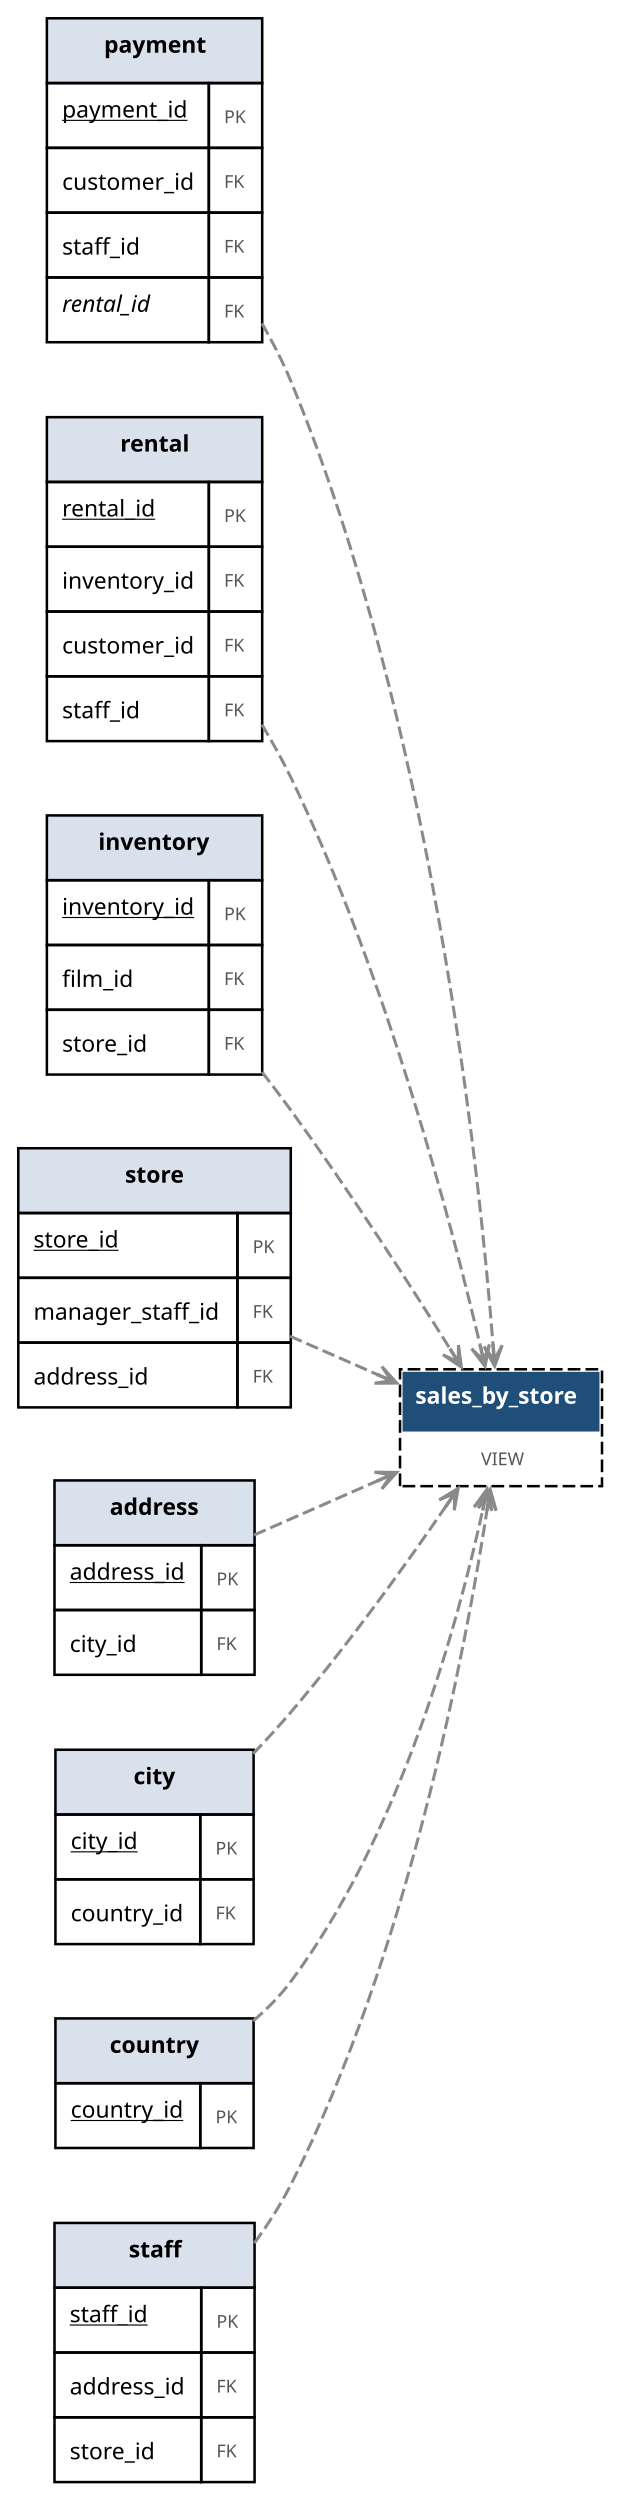
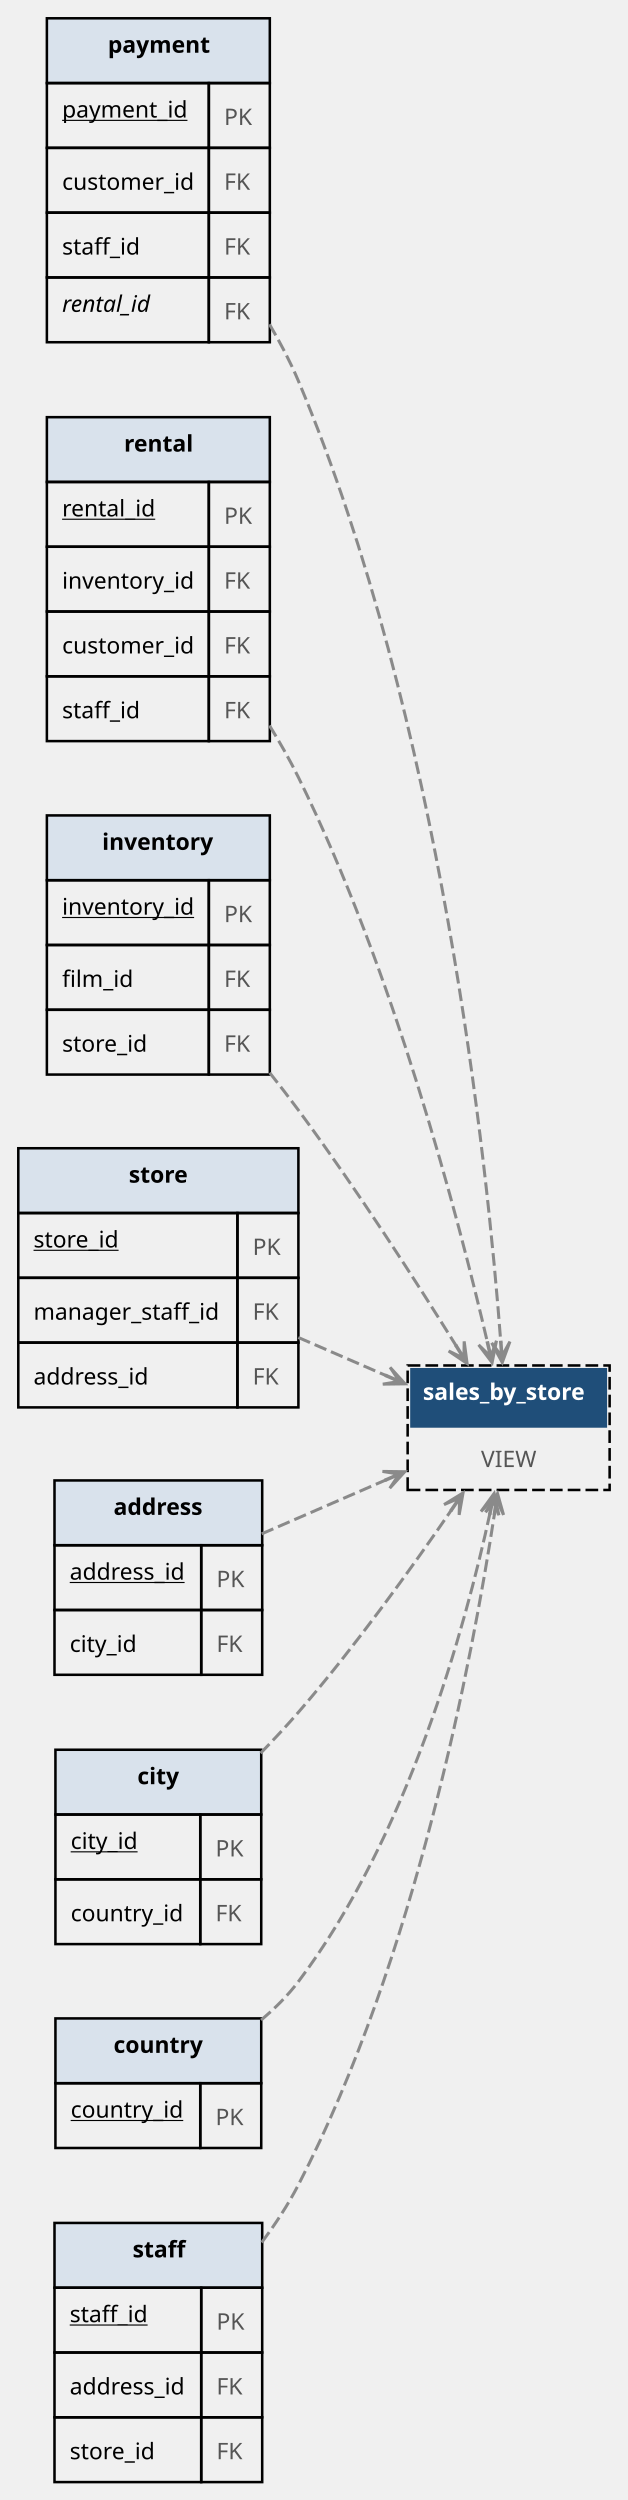
- <svg xmlns="http://www.w3.org/2000/svg" width="244pt" height="984pt" viewBox="0.00 0.00 244.00 984.00">
+ <svg xmlns="http://www.w3.org/2000/svg" width="247pt" height="984pt" viewBox="0.00 0.00 247.00 984.00">
  <g id="graph0" class="graph" transform="scale(1 1) rotate(0) translate(7.2 976.95)">
-     <polygon fill="white" stroke="none" points="-7.2,7.2 -7.2,-976.95 236.95,-976.95 236.95,7.2 -7.2,7.2" />
    <g id="node1" class="node">
-       <polygon fill="none" stroke="#000000" stroke-dasharray="5,2" points="150.25,-392 150.25,-438 229.75,-438 229.75,-392 150.25,-392" />
-       <polygon fill="#1f4e79" stroke="none" stroke-dasharray="5,2" points="151.25,-413.5 151.25,-437 228.75,-437 228.75,-413.5 151.25,-413.5" />
-       <text xml:space="preserve" text-anchor="start" x="156.25" y="-424.45" font-family="Noto Sans KR" font-weight="bold" font-size="9.00" fill="#ffffff">sales_by_store</text>
-       <text xml:space="preserve" text-anchor="start" x="182.12" y="-400.25" font-family="Noto Sans KR" font-size="7.00" fill="#555555">VIEW</text>
+       <polygon fill="none" stroke="#000000" stroke-dasharray="5,2" points="153.25,-390.5 153.25,-439.5 232.75,-439.5 232.75,-390.5 153.25,-390.5" />
+       <polygon fill="#1f4e79" stroke="none" stroke-dasharray="5,2" points="154.25,-415 154.25,-438.5 231.75,-438.5 231.75,-415 154.25,-415" />
+       <text xml:space="preserve" text-anchor="start" x="159.25" y="-425.95" font-family="Noto Sans KR" font-weight="bold" font-size="9.00" fill="#ffffff">sales_by_store</text>
+       <text xml:space="preserve" text-anchor="start" x="182.12" y="-399.5" font-family="Noto Sans KR" font-size="9.00" fill="#555555">VIEW</text>
    </g>
    <g id="node2" class="node">
-       <polygon fill="#d9e2ec" stroke="none" points="11.25,-944.25 11.25,-969.75 96,-969.75 96,-944.25 11.25,-944.25" />
-       <polygon fill="none" stroke="#000000" points="11.25,-944.25 11.25,-969.75 96,-969.75 96,-944.25 11.25,-944.25" />
-       <text xml:space="preserve" text-anchor="start" x="33.75" y="-956.2" font-family="Noto Sans KR" font-weight="bold" font-size="9.00" fill="#000000">payment</text>
+       <polygon fill="#d9e2ec" stroke="none" points="11.25,-944.25 11.25,-969.75 99,-969.75 99,-944.25 11.25,-944.25" />
+       <polygon fill="none" stroke="#000000" points="11.25,-944.25 11.25,-969.75 99,-969.75 99,-944.25 11.25,-944.25" />
+       <text xml:space="preserve" text-anchor="start" x="35.25" y="-956.2" font-family="Noto Sans KR" font-weight="bold" font-size="9.00" fill="#000000">payment</text>
      <polygon fill="none" stroke="#000000" points="11.25,-918.75 11.25,-944.25 75,-944.25 75,-918.75 11.25,-918.75" />
      <text xml:space="preserve" text-anchor="start" x="17.25" y="-930.7" font-family="Noto Sans KR" text-decoration="underline" font-size="9.00">payment_id</text>
-       <polygon fill="none" stroke="#000000" points="75,-918.75 75,-944.25 96,-944.25 96,-918.75 75,-918.75" />
-       <text xml:space="preserve" text-anchor="start" x="81" y="-928.5" font-family="Noto Sans KR" font-size="7.00" fill="#555555">PK</text>
+       <polygon fill="none" stroke="#000000" points="75,-918.75 75,-944.25 99,-944.25 99,-918.75 75,-918.75" />
+       <text xml:space="preserve" text-anchor="start" x="81" y="-927.75" font-family="Noto Sans KR" font-size="9.00" fill="#555555">PK</text>
      <polygon fill="none" stroke="#000000" points="11.25,-893.25 11.25,-918.75 75,-918.75 75,-893.25 11.25,-893.25" />
      <text xml:space="preserve" text-anchor="start" x="17.25" y="-902.25" font-family="Noto Sans KR" font-size="9.00">customer_id</text>
-       <polygon fill="none" stroke="#000000" points="75,-893.25 75,-918.75 96,-918.75 96,-893.25 75,-893.25" />
-       <text xml:space="preserve" text-anchor="start" x="81" y="-903" font-family="Noto Sans KR" font-size="7.00" fill="#555555">FK</text>
+       <polygon fill="none" stroke="#000000" points="75,-893.25 75,-918.75 99,-918.75 99,-893.25 75,-893.25" />
+       <text xml:space="preserve" text-anchor="start" x="81" y="-902.25" font-family="Noto Sans KR" font-size="9.00" fill="#555555">FK</text>
      <polygon fill="none" stroke="#000000" points="11.25,-867.75 11.25,-893.25 75,-893.25 75,-867.75 11.25,-867.75" />
      <text xml:space="preserve" text-anchor="start" x="17.25" y="-876.75" font-family="Noto Sans KR" font-size="9.00">staff_id</text>
-       <polygon fill="none" stroke="#000000" points="75,-867.75 75,-893.25 96,-893.25 96,-867.75 75,-867.75" />
-       <text xml:space="preserve" text-anchor="start" x="81" y="-877.5" font-family="Noto Sans KR" font-size="7.00" fill="#555555">FK</text>
+       <polygon fill="none" stroke="#000000" points="75,-867.75 75,-893.25 99,-893.25 99,-867.75 75,-867.75" />
+       <text xml:space="preserve" text-anchor="start" x="81" y="-876.75" font-family="Noto Sans KR" font-size="9.00" fill="#555555">FK</text>
      <polygon fill="none" stroke="#000000" points="11.25,-842.25 11.25,-867.75 75,-867.75 75,-842.25 11.25,-842.25" />
      <text xml:space="preserve" text-anchor="start" x="17.25" y="-854.2" font-family="Noto Sans KR" font-style="italic" font-size="9.00">rental_id</text>
-       <polygon fill="none" stroke="#000000" points="75,-842.25 75,-867.75 96,-867.75 96,-842.25 75,-842.25" />
-       <text xml:space="preserve" text-anchor="start" x="81" y="-852" font-family="Noto Sans KR" font-size="7.00" fill="#555555">FK</text>
+       <polygon fill="none" stroke="#000000" points="75,-842.25 75,-867.75 99,-867.75 99,-842.25 75,-842.25" />
+       <text xml:space="preserve" text-anchor="start" x="81" y="-851.25" font-family="Noto Sans KR" font-size="9.00" fill="#555555">FK</text>
    </g>
    <g id="edge1" class="edge">
-       <path fill="none" stroke="#8a8a8a" stroke-width="1.2" stroke-dasharray="5,2" d="M95.9,-849.66C100.18,-842.27 104.1,-834.62 107.25,-827 162.69,-692.79 181.35,-518.08 186.9,-447.09" />
-       <polygon fill="#8a8a8a" stroke="#8a8a8a" stroke-width="1.2" points="187.49,-439.23 190.48,-447.48 187.4,-441.77 186.99,-447.22 186.89,-447.21 186.79,-447.2 187.2,-441.76 183.3,-446.94 187.49,-439.23" />
+       <path fill="none" stroke="#8a8a8a" stroke-width="1.2" stroke-dasharray="5,2" d="M98.86,-849.3C103.16,-842.04 107.09,-834.51 110.25,-827 166.28,-693.84 184.55,-520.05 189.94,-448.25" />
+       <polygon fill="#8a8a8a" stroke="#8a8a8a" stroke-width="1.2" points="190.49,-440.67 193.51,-448.91 190.41,-443.21 190.02,-448.66 189.92,-448.65 189.82,-448.64 190.21,-443.19 186.32,-448.39 190.49,-440.67" />
    </g>
    <g id="node3" class="node">
-       <polygon fill="#d9e2ec" stroke="none" points="11.25,-787.25 11.25,-812.75 96,-812.75 96,-787.25 11.25,-787.25" />
-       <polygon fill="none" stroke="#000000" points="11.25,-787.25 11.25,-812.75 96,-812.75 96,-787.25 11.25,-787.25" />
-       <text xml:space="preserve" text-anchor="start" x="40.12" y="-799.2" font-family="Noto Sans KR" font-weight="bold" font-size="9.00" fill="#000000">rental</text>
+       <polygon fill="#d9e2ec" stroke="none" points="11.25,-787.25 11.25,-812.75 99,-812.75 99,-787.25 11.25,-787.25" />
+       <polygon fill="none" stroke="#000000" points="11.25,-787.25 11.25,-812.75 99,-812.75 99,-787.25 11.25,-787.25" />
+       <text xml:space="preserve" text-anchor="start" x="41.62" y="-799.2" font-family="Noto Sans KR" font-weight="bold" font-size="9.00" fill="#000000">rental</text>
      <polygon fill="none" stroke="#000000" points="11.25,-761.75 11.25,-787.25 75,-787.25 75,-761.75 11.25,-761.75" />
      <text xml:space="preserve" text-anchor="start" x="17.25" y="-773.7" font-family="Noto Sans KR" text-decoration="underline" font-size="9.00">rental_id</text>
-       <polygon fill="none" stroke="#000000" points="75,-761.75 75,-787.25 96,-787.25 96,-761.75 75,-761.75" />
-       <text xml:space="preserve" text-anchor="start" x="81" y="-771.5" font-family="Noto Sans KR" font-size="7.00" fill="#555555">PK</text>
+       <polygon fill="none" stroke="#000000" points="75,-761.75 75,-787.25 99,-787.25 99,-761.75 75,-761.75" />
+       <text xml:space="preserve" text-anchor="start" x="81" y="-770.75" font-family="Noto Sans KR" font-size="9.00" fill="#555555">PK</text>
      <polygon fill="none" stroke="#000000" points="11.25,-736.25 11.25,-761.75 75,-761.75 75,-736.25 11.25,-736.25" />
      <text xml:space="preserve" text-anchor="start" x="17.25" y="-745.25" font-family="Noto Sans KR" font-size="9.00">inventory_id</text>
-       <polygon fill="none" stroke="#000000" points="75,-736.25 75,-761.75 96,-761.75 96,-736.25 75,-736.25" />
-       <text xml:space="preserve" text-anchor="start" x="81" y="-746" font-family="Noto Sans KR" font-size="7.00" fill="#555555">FK</text>
+       <polygon fill="none" stroke="#000000" points="75,-736.25 75,-761.75 99,-761.75 99,-736.25 75,-736.25" />
+       <text xml:space="preserve" text-anchor="start" x="81" y="-745.25" font-family="Noto Sans KR" font-size="9.00" fill="#555555">FK</text>
      <polygon fill="none" stroke="#000000" points="11.25,-710.75 11.25,-736.25 75,-736.25 75,-710.75 11.25,-710.75" />
      <text xml:space="preserve" text-anchor="start" x="17.25" y="-719.75" font-family="Noto Sans KR" font-size="9.00">customer_id</text>
-       <polygon fill="none" stroke="#000000" points="75,-710.75 75,-736.25 96,-736.25 96,-710.75 75,-710.75" />
-       <text xml:space="preserve" text-anchor="start" x="81" y="-720.5" font-family="Noto Sans KR" font-size="7.00" fill="#555555">FK</text>
+       <polygon fill="none" stroke="#000000" points="75,-710.75 75,-736.25 99,-736.25 99,-710.75 75,-710.75" />
+       <text xml:space="preserve" text-anchor="start" x="81" y="-719.75" font-family="Noto Sans KR" font-size="9.00" fill="#555555">FK</text>
      <polygon fill="none" stroke="#000000" points="11.25,-685.25 11.25,-710.75 75,-710.75 75,-685.25 11.25,-685.25" />
      <text xml:space="preserve" text-anchor="start" x="17.25" y="-694.25" font-family="Noto Sans KR" font-size="9.00">staff_id</text>
-       <polygon fill="none" stroke="#000000" points="75,-685.25 75,-710.75 96,-710.75 96,-685.25 75,-685.25" />
-       <text xml:space="preserve" text-anchor="start" x="81" y="-695" font-family="Noto Sans KR" font-size="7.00" fill="#555555">FK</text>
+       <polygon fill="none" stroke="#000000" points="75,-685.25 75,-710.75 99,-710.75 99,-685.25 75,-685.25" />
+       <text xml:space="preserve" text-anchor="start" x="81" y="-694.25" font-family="Noto Sans KR" font-size="9.00" fill="#555555">FK</text>
    </g>
    <g id="edge2" class="edge">
-       <path fill="none" stroke="#8a8a8a" stroke-width="1.2" stroke-dasharray="5,2" d="M95.88,-691.74C100.01,-684.91 103.9,-677.91 107.25,-671 144.53,-594.09 170.32,-496.16 181.97,-446.68" />
-       <polygon fill="#8a8a8a" stroke="#8a8a8a" stroke-width="1.2" points="183.72,-439.16 185.41,-447.76 183.24,-441.65 182,-446.97 181.91,-446.95 181.81,-446.93 183.04,-441.61 178.4,-446.14 183.72,-439.16" />
+       <path fill="none" stroke="#8a8a8a" stroke-width="1.2" stroke-dasharray="5,2" d="M98.87,-691.38C103,-684.68 106.9,-677.8 110.25,-671 147.64,-595.12 173.08,-498.31 184.73,-448.28" />
+       <polygon fill="#8a8a8a" stroke="#8a8a8a" stroke-width="1.2" points="186.49,-440.63 188.21,-449.23 186.02,-443.13 184.8,-448.45 184.7,-448.43 184.6,-448.41 185.82,-443.08 181.19,-447.62 186.49,-440.63" />
    </g>
    <g id="node4" class="node">
-       <polygon fill="#d9e2ec" stroke="none" points="11.25,-630.5 11.25,-656 96,-656 96,-630.5 11.25,-630.5" />
-       <polygon fill="none" stroke="#000000" points="11.25,-630.5 11.25,-656 96,-656 96,-630.5 11.25,-630.5" />
-       <text xml:space="preserve" text-anchor="start" x="31.5" y="-642.45" font-family="Noto Sans KR" font-weight="bold" font-size="9.00" fill="#000000">inventory</text>
+       <polygon fill="#d9e2ec" stroke="none" points="11.25,-630.5 11.25,-656 99,-656 99,-630.5 11.25,-630.5" />
+       <polygon fill="none" stroke="#000000" points="11.25,-630.5 11.25,-656 99,-656 99,-630.5 11.25,-630.5" />
+       <text xml:space="preserve" text-anchor="start" x="33" y="-642.45" font-family="Noto Sans KR" font-weight="bold" font-size="9.00" fill="#000000">inventory</text>
      <polygon fill="none" stroke="#000000" points="11.25,-605 11.25,-630.5 75,-630.5 75,-605 11.25,-605" />
      <text xml:space="preserve" text-anchor="start" x="17.25" y="-616.95" font-family="Noto Sans KR" text-decoration="underline" font-size="9.00">inventory_id</text>
-       <polygon fill="none" stroke="#000000" points="75,-605 75,-630.5 96,-630.5 96,-605 75,-605" />
-       <text xml:space="preserve" text-anchor="start" x="81" y="-614.75" font-family="Noto Sans KR" font-size="7.00" fill="#555555">PK</text>
+       <polygon fill="none" stroke="#000000" points="75,-605 75,-630.5 99,-630.5 99,-605 75,-605" />
+       <text xml:space="preserve" text-anchor="start" x="81" y="-614" font-family="Noto Sans KR" font-size="9.00" fill="#555555">PK</text>
      <polygon fill="none" stroke="#000000" points="11.25,-579.5 11.25,-605 75,-605 75,-579.5 11.25,-579.5" />
      <text xml:space="preserve" text-anchor="start" x="17.25" y="-588.5" font-family="Noto Sans KR" font-size="9.00">film_id</text>
-       <polygon fill="none" stroke="#000000" points="75,-579.5 75,-605 96,-605 96,-579.5 75,-579.5" />
-       <text xml:space="preserve" text-anchor="start" x="81" y="-589.25" font-family="Noto Sans KR" font-size="7.00" fill="#555555">FK</text>
+       <polygon fill="none" stroke="#000000" points="75,-579.5 75,-605 99,-605 99,-579.5 75,-579.5" />
+       <text xml:space="preserve" text-anchor="start" x="81" y="-588.5" font-family="Noto Sans KR" font-size="9.00" fill="#555555">FK</text>
      <polygon fill="none" stroke="#000000" points="11.25,-554 11.25,-579.5 75,-579.5 75,-554 11.25,-554" />
      <text xml:space="preserve" text-anchor="start" x="17.25" y="-563" font-family="Noto Sans KR" font-size="9.00">store_id</text>
-       <polygon fill="none" stroke="#000000" points="75,-554 75,-579.5 96,-579.5 96,-554 75,-554" />
-       <text xml:space="preserve" text-anchor="start" x="81" y="-563.75" font-family="Noto Sans KR" font-size="7.00" fill="#555555">FK</text>
+       <polygon fill="none" stroke="#000000" points="75,-554 75,-579.5 99,-579.5 99,-554 75,-554" />
+       <text xml:space="preserve" text-anchor="start" x="81" y="-563" font-family="Noto Sans KR" font-size="9.00" fill="#555555">FK</text>
    </g>
    <g id="edge3" class="edge">
-       <path fill="none" stroke="#8a8a8a" stroke-width="1.2" stroke-dasharray="5,2" d="M95.93,-555.01C99.83,-549.99 103.66,-544.93 107.25,-540 130.13,-508.61 154.22,-471.16 170.28,-445.49" />
-       <polygon fill="#8a8a8a" stroke="#8a8a8a" stroke-width="1.2" points="174.42,-438.83 173.25,-447.52 173.16,-441.04 170.28,-445.67 170.19,-445.62 170.11,-445.57 172.99,-440.93 167.14,-443.72 174.42,-438.83" />
+       <path fill="none" stroke="#8a8a8a" stroke-width="1.2" stroke-dasharray="5,2" d="M98.95,-554.71C102.85,-549.8 106.67,-544.84 110.25,-540 132.93,-509.34 156.53,-472.65 172.51,-446.98" />
+       <polygon fill="#8a8a8a" stroke="#8a8a8a" stroke-width="1.2" points="176.65,-440.29 175.5,-448.99 175.4,-442.5 172.52,-447.15 172.44,-447.09 172.35,-447.04 175.23,-442.4 169.38,-445.2 176.65,-440.29" />
    </g>
    <g id="node5" class="node">
-       <polygon fill="#d9e2ec" stroke="none" points="0,-499.5 0,-525 107.25,-525 107.25,-499.5 0,-499.5" />
-       <polygon fill="none" stroke="#000000" points="0,-499.5 0,-525 107.25,-525 107.25,-499.5 0,-499.5" />
-       <text xml:space="preserve" text-anchor="start" x="42" y="-511.45" font-family="Noto Sans KR" font-weight="bold" font-size="9.00" fill="#000000">store</text>
+       <polygon fill="#d9e2ec" stroke="none" points="0,-499.5 0,-525 110.25,-525 110.25,-499.5 0,-499.5" />
+       <polygon fill="none" stroke="#000000" points="0,-499.5 0,-525 110.25,-525 110.25,-499.5 0,-499.5" />
+       <text xml:space="preserve" text-anchor="start" x="43.5" y="-511.45" font-family="Noto Sans KR" font-weight="bold" font-size="9.00" fill="#000000">store</text>
      <polygon fill="none" stroke="#000000" points="0,-474 0,-499.5 86.25,-499.5 86.25,-474 0,-474" />
      <text xml:space="preserve" text-anchor="start" x="6" y="-485.95" font-family="Noto Sans KR" text-decoration="underline" font-size="9.00">store_id</text>
-       <polygon fill="none" stroke="#000000" points="86.25,-474 86.25,-499.5 107.25,-499.5 107.25,-474 86.25,-474" />
-       <text xml:space="preserve" text-anchor="start" x="92.25" y="-483.75" font-family="Noto Sans KR" font-size="7.00" fill="#555555">PK</text>
+       <polygon fill="none" stroke="#000000" points="86.25,-474 86.25,-499.5 110.25,-499.5 110.25,-474 86.25,-474" />
+       <text xml:space="preserve" text-anchor="start" x="92.25" y="-483" font-family="Noto Sans KR" font-size="9.00" fill="#555555">PK</text>
      <polygon fill="none" stroke="#000000" points="0,-448.5 0,-474 86.25,-474 86.25,-448.5 0,-448.5" />
      <text xml:space="preserve" text-anchor="start" x="6" y="-457.5" font-family="Noto Sans KR" font-size="9.00">manager_staff_id</text>
-       <polygon fill="none" stroke="#000000" points="86.25,-448.5 86.25,-474 107.25,-474 107.25,-448.5 86.25,-448.5" />
-       <text xml:space="preserve" text-anchor="start" x="92.25" y="-458.25" font-family="Noto Sans KR" font-size="7.00" fill="#555555">FK</text>
+       <polygon fill="none" stroke="#000000" points="86.25,-448.5 86.25,-474 110.25,-474 110.25,-448.5 86.25,-448.5" />
+       <text xml:space="preserve" text-anchor="start" x="92.25" y="-457.5" font-family="Noto Sans KR" font-size="9.00" fill="#555555">FK</text>
      <polygon fill="none" stroke="#000000" points="0,-423 0,-448.5 86.25,-448.5 86.25,-423 0,-423" />
      <text xml:space="preserve" text-anchor="start" x="6" y="-432" font-family="Noto Sans KR" font-size="9.00">address_id</text>
-       <polygon fill="none" stroke="#000000" points="86.25,-423 86.25,-448.5 107.25,-448.5 107.25,-423 86.25,-423" />
-       <text xml:space="preserve" text-anchor="start" x="92.25" y="-432.75" font-family="Noto Sans KR" font-size="7.00" fill="#555555">FK</text>
+       <polygon fill="none" stroke="#000000" points="86.25,-423 86.25,-448.5 110.25,-448.5 110.25,-423 86.25,-423" />
+       <text xml:space="preserve" text-anchor="start" x="92.25" y="-432" font-family="Noto Sans KR" font-size="9.00" fill="#555555">FK</text>
    </g>
    <g id="edge4" class="edge">
-       <path fill="none" stroke="#8a8a8a" stroke-width="1.2" stroke-dasharray="5,2" d="M106.96,-451.02C118.47,-445.97 130.59,-440.64 141.88,-435.69" />
-       <polygon fill="#8a8a8a" stroke="#8a8a8a" stroke-width="1.2" points="148.99,-432.57 143.11,-439.08 146.71,-433.68 141.71,-435.87 141.67,-435.78 141.63,-435.69 146.63,-433.5 140.22,-432.49 148.99,-432.57" />
+       <path fill="none" stroke="#8a8a8a" stroke-width="1.2" stroke-dasharray="5,2" d="M110.22,-450.51C121.78,-445.49 133.89,-440.23 145.15,-435.34" />
+       <polygon fill="#8a8a8a" stroke="#8a8a8a" stroke-width="1.2" points="152.23,-432.27 146.33,-438.76 149.94,-433.37 144.93,-435.55 144.89,-435.46 144.85,-435.36 149.86,-433.19 143.46,-432.15 152.23,-432.27" />
    </g>
    <g id="node6" class="node">
-       <polygon fill="#d9e2ec" stroke="none" points="14.25,-368.75 14.25,-394.25 93,-394.25 93,-368.75 14.25,-368.75" />
-       <polygon fill="none" stroke="#000000" points="14.25,-368.75 14.25,-394.25 93,-394.25 93,-368.75 14.25,-368.75" />
-       <text xml:space="preserve" text-anchor="start" x="36" y="-380.7" font-family="Noto Sans KR" font-weight="bold" font-size="9.00" fill="#000000">address</text>
+       <polygon fill="#d9e2ec" stroke="none" points="14.25,-368.75 14.25,-394.25 96,-394.25 96,-368.75 14.25,-368.75" />
+       <polygon fill="none" stroke="#000000" points="14.25,-368.75 14.25,-394.25 96,-394.25 96,-368.75 14.25,-368.75" />
+       <text xml:space="preserve" text-anchor="start" x="37.5" y="-380.7" font-family="Noto Sans KR" font-weight="bold" font-size="9.00" fill="#000000">address</text>
      <polygon fill="none" stroke="#000000" points="14.25,-343.25 14.25,-368.75 72,-368.75 72,-343.25 14.25,-343.25" />
      <text xml:space="preserve" text-anchor="start" x="20.25" y="-355.2" font-family="Noto Sans KR" text-decoration="underline" font-size="9.00">address_id</text>
-       <polygon fill="none" stroke="#000000" points="72,-343.25 72,-368.75 93,-368.75 93,-343.25 72,-343.25" />
-       <text xml:space="preserve" text-anchor="start" x="78" y="-353" font-family="Noto Sans KR" font-size="7.00" fill="#555555">PK</text>
+       <polygon fill="none" stroke="#000000" points="72,-343.25 72,-368.75 96,-368.75 96,-343.25 72,-343.25" />
+       <text xml:space="preserve" text-anchor="start" x="78" y="-352.25" font-family="Noto Sans KR" font-size="9.00" fill="#555555">PK</text>
      <polygon fill="none" stroke="#000000" points="14.25,-317.75 14.25,-343.25 72,-343.25 72,-317.75 14.25,-317.75" />
      <text xml:space="preserve" text-anchor="start" x="20.25" y="-326.75" font-family="Noto Sans KR" font-size="9.00">city_id</text>
-       <polygon fill="none" stroke="#000000" points="72,-317.75 72,-343.25 93,-343.25 93,-317.75 72,-317.75" />
-       <text xml:space="preserve" text-anchor="start" x="78" y="-327.5" font-family="Noto Sans KR" font-size="7.00" fill="#555555">FK</text>
+       <polygon fill="none" stroke="#000000" points="72,-317.75 72,-343.25 96,-343.25 96,-317.75 72,-317.75" />
+       <text xml:space="preserve" text-anchor="start" x="78" y="-326.75" font-family="Noto Sans KR" font-size="9.00" fill="#555555">FK</text>
    </g>
    <g id="edge5" class="edge">
-       <path fill="none" stroke="#8a8a8a" stroke-width="1.2" stroke-dasharray="5,2" d="M92.77,-372.75C108.1,-379.48 125.93,-387.31 142.04,-394.38" />
-       <polygon fill="#8a8a8a" stroke="#8a8a8a" stroke-width="1.2" points="148.95,-397.42 140.18,-397.5 146.59,-396.49 141.59,-394.29 141.63,-394.2 141.67,-394.11 146.67,-396.3 143.07,-390.9 148.95,-397.42" />
+       <path fill="none" stroke="#8a8a8a" stroke-width="1.2" stroke-dasharray="5,2" d="M95.79,-373.22C111.12,-379.88 128.8,-387.56 144.78,-394.49" />
+       <polygon fill="#8a8a8a" stroke="#8a8a8a" stroke-width="1.2" points="152.11,-397.68 143.34,-397.8 149.75,-396.76 144.74,-394.59 144.78,-394.49 144.82,-394.4 149.83,-396.58 146.21,-391.19 152.11,-397.68" />
    </g>
    <g id="node7" class="node">
-       <polygon fill="#d9e2ec" stroke="none" points="14.62,-262.75 14.62,-288.25 92.62,-288.25 92.62,-262.75 14.62,-262.75" />
-       <polygon fill="none" stroke="#000000" points="14.62,-262.75 14.62,-288.25 92.62,-288.25 92.62,-262.75 14.62,-262.75" />
-       <text xml:space="preserve" text-anchor="start" x="45.38" y="-274.7" font-family="Noto Sans KR" font-weight="bold" font-size="9.00" fill="#000000">city</text>
+       <polygon fill="#d9e2ec" stroke="none" points="14.62,-262.75 14.62,-288.25 95.62,-288.25 95.62,-262.75 14.62,-262.75" />
+       <polygon fill="none" stroke="#000000" points="14.62,-262.75 14.62,-288.25 95.62,-288.25 95.62,-262.75 14.62,-262.75" />
+       <text xml:space="preserve" text-anchor="start" x="46.88" y="-274.7" font-family="Noto Sans KR" font-weight="bold" font-size="9.00" fill="#000000">city</text>
      <polygon fill="none" stroke="#000000" points="14.62,-237.25 14.62,-262.75 71.62,-262.75 71.62,-237.25 14.62,-237.25" />
      <text xml:space="preserve" text-anchor="start" x="20.62" y="-249.2" font-family="Noto Sans KR" text-decoration="underline" font-size="9.00">city_id</text>
-       <polygon fill="none" stroke="#000000" points="71.62,-237.25 71.62,-262.75 92.62,-262.75 92.62,-237.25 71.62,-237.25" />
-       <text xml:space="preserve" text-anchor="start" x="77.62" y="-247" font-family="Noto Sans KR" font-size="7.00" fill="#555555">PK</text>
+       <polygon fill="none" stroke="#000000" points="71.62,-237.25 71.62,-262.75 95.62,-262.75 95.62,-237.25 71.62,-237.25" />
+       <text xml:space="preserve" text-anchor="start" x="77.62" y="-246.25" font-family="Noto Sans KR" font-size="9.00" fill="#555555">PK</text>
      <polygon fill="none" stroke="#000000" points="14.62,-211.75 14.62,-237.25 71.62,-237.25 71.62,-211.75 14.62,-211.75" />
      <text xml:space="preserve" text-anchor="start" x="20.62" y="-220.75" font-family="Noto Sans KR" font-size="9.00">country_id</text>
-       <polygon fill="none" stroke="#000000" points="71.62,-211.75 71.62,-237.25 92.62,-237.25 92.62,-211.75 71.62,-211.75" />
-       <text xml:space="preserve" text-anchor="start" x="77.62" y="-221.5" font-family="Noto Sans KR" font-size="7.00" fill="#555555">FK</text>
+       <polygon fill="none" stroke="#000000" points="71.62,-211.75 71.62,-237.25 95.62,-237.25 95.62,-211.75 71.62,-211.75" />
+       <text xml:space="preserve" text-anchor="start" x="77.62" y="-220.75" font-family="Noto Sans KR" font-size="9.00" fill="#555555">FK</text>
    </g>
    <g id="edge6" class="edge">
-       <path fill="none" stroke="#8a8a8a" stroke-width="1.2" stroke-dasharray="5,2" d="M92.45,-286.68C97.55,-292.03 102.62,-297.57 107.25,-303 129.75,-329.38 152.81,-361.52 168.67,-384.6" />
-       <polygon fill="#8a8a8a" stroke="#8a8a8a" stroke-width="1.2" points="173.15,-391.15 165.66,-386.58 171.63,-389.11 168.55,-384.6 168.64,-384.55 168.72,-384.49 171.8,-389 171.61,-382.52 173.15,-391.15" />
+       <path fill="none" stroke="#8a8a8a" stroke-width="1.2" stroke-dasharray="5,2" d="M95.36,-286.89C100.51,-292.17 105.6,-297.63 110.25,-303 132.37,-328.57 154.82,-359.79 170.59,-382.77" />
+       <polygon fill="#8a8a8a" stroke="#8a8a8a" stroke-width="1.2" points="175.05,-389.32 167.57,-384.74 173.54,-387.28 170.46,-382.77 170.55,-382.71 170.63,-382.65 173.7,-387.17 173.52,-380.68 175.05,-389.32" />
    </g>
    <g id="node8" class="node">
-       <polygon fill="#d9e2ec" stroke="none" points="14.62,-157 14.62,-182.5 92.62,-182.5 92.62,-157 14.62,-157" />
-       <polygon fill="none" stroke="#000000" points="14.62,-157 14.62,-182.5 92.62,-182.5 92.62,-157 14.62,-157" />
-       <text xml:space="preserve" text-anchor="start" x="36" y="-168.95" font-family="Noto Sans KR" font-weight="bold" font-size="9.00" fill="#000000">country</text>
+       <polygon fill="#d9e2ec" stroke="none" points="14.62,-157 14.62,-182.5 95.62,-182.5 95.62,-157 14.62,-157" />
+       <polygon fill="none" stroke="#000000" points="14.62,-157 14.62,-182.5 95.62,-182.5 95.62,-157 14.62,-157" />
+       <text xml:space="preserve" text-anchor="start" x="37.5" y="-168.95" font-family="Noto Sans KR" font-weight="bold" font-size="9.00" fill="#000000">country</text>
      <polygon fill="none" stroke="#000000" points="14.62,-131.5 14.62,-157 71.62,-157 71.62,-131.5 14.62,-131.5" />
      <text xml:space="preserve" text-anchor="start" x="20.62" y="-143.45" font-family="Noto Sans KR" text-decoration="underline" font-size="9.00">country_id</text>
-       <polygon fill="none" stroke="#000000" points="71.62,-131.5 71.62,-157 92.62,-157 92.62,-131.5 71.62,-131.5" />
-       <text xml:space="preserve" text-anchor="start" x="77.62" y="-141.25" font-family="Noto Sans KR" font-size="7.00" fill="#555555">PK</text>
+       <polygon fill="none" stroke="#000000" points="71.62,-131.5 71.62,-157 95.62,-157 95.62,-131.5 71.62,-131.5" />
+       <text xml:space="preserve" text-anchor="start" x="77.62" y="-140.5" font-family="Noto Sans KR" font-size="9.00" fill="#555555">PK</text>
    </g>
    <g id="edge7" class="edge">
-       <path fill="none" stroke="#8a8a8a" stroke-width="1.2" stroke-dasharray="5,2" d="M92.44,-181.49C97.89,-186.17 103.07,-191.38 107.25,-197 150.4,-254.97 173.15,-338.3 182.95,-383.29" />
-       <polygon fill="#8a8a8a" stroke="#8a8a8a" stroke-width="1.2" points="184.55,-390.85 179.37,-383.77 183.92,-388.39 182.8,-383.04 182.89,-383.02 182.99,-383 184.12,-388.35 186.42,-382.28 184.55,-390.85" />
+       <path fill="none" stroke="#8a8a8a" stroke-width="1.2" stroke-dasharray="5,2" d="M95.57,-181.83C100.98,-186.41 106.1,-191.5 110.25,-197 153.22,-253.93 175.79,-335.95 185.67,-381.42" />
+       <polygon fill="#8a8a8a" stroke="#8a8a8a" stroke-width="1.2" points="187.29,-389.12 182.12,-382.03 186.67,-386.66 185.55,-381.31 185.64,-381.29 185.74,-381.27 186.86,-386.61 189.17,-380.55 187.29,-389.12" />
    </g>
    <g id="node9" class="node">
-       <polygon fill="#d9e2ec" stroke="none" points="14.25,-76.5 14.25,-102 93,-102 93,-76.5 14.25,-76.5" />
-       <polygon fill="none" stroke="#000000" points="14.25,-76.5 14.25,-102 93,-102 93,-76.5 14.25,-76.5" />
-       <text xml:space="preserve" text-anchor="start" x="43.5" y="-88.45" font-family="Noto Sans KR" font-weight="bold" font-size="9.00" fill="#000000">staff</text>
+       <polygon fill="#d9e2ec" stroke="none" points="14.25,-76.5 14.25,-102 96,-102 96,-76.5 14.25,-76.5" />
+       <polygon fill="none" stroke="#000000" points="14.25,-76.5 14.25,-102 96,-102 96,-76.5 14.25,-76.5" />
+       <text xml:space="preserve" text-anchor="start" x="45" y="-88.45" font-family="Noto Sans KR" font-weight="bold" font-size="9.00" fill="#000000">staff</text>
      <polygon fill="none" stroke="#000000" points="14.25,-51 14.25,-76.5 72,-76.5 72,-51 14.25,-51" />
      <text xml:space="preserve" text-anchor="start" x="20.25" y="-62.95" font-family="Noto Sans KR" text-decoration="underline" font-size="9.00">staff_id</text>
-       <polygon fill="none" stroke="#000000" points="72,-51 72,-76.5 93,-76.5 93,-51 72,-51" />
-       <text xml:space="preserve" text-anchor="start" x="78" y="-60.75" font-family="Noto Sans KR" font-size="7.00" fill="#555555">PK</text>
+       <polygon fill="none" stroke="#000000" points="72,-51 72,-76.5 96,-76.5 96,-51 72,-51" />
+       <text xml:space="preserve" text-anchor="start" x="78" y="-60" font-family="Noto Sans KR" font-size="9.00" fill="#555555">PK</text>
      <polygon fill="none" stroke="#000000" points="14.25,-25.5 14.25,-51 72,-51 72,-25.5 14.25,-25.5" />
      <text xml:space="preserve" text-anchor="start" x="20.25" y="-34.5" font-family="Noto Sans KR" font-size="9.00">address_id</text>
-       <polygon fill="none" stroke="#000000" points="72,-25.5 72,-51 93,-51 93,-25.5 72,-25.5" />
-       <text xml:space="preserve" text-anchor="start" x="78" y="-35.25" font-family="Noto Sans KR" font-size="7.00" fill="#555555">FK</text>
+       <polygon fill="none" stroke="#000000" points="72,-25.5 72,-51 96,-51 96,-25.5 72,-25.5" />
+       <text xml:space="preserve" text-anchor="start" x="78" y="-34.5" font-family="Noto Sans KR" font-size="9.00" fill="#555555">FK</text>
      <polygon fill="none" stroke="#000000" points="14.25,0 14.25,-25.5 72,-25.5 72,0 14.25,0" />
      <text xml:space="preserve" text-anchor="start" x="20.25" y="-9" font-family="Noto Sans KR" font-size="9.00">store_id</text>
-       <polygon fill="none" stroke="#000000" points="72,0 72,-25.5 93,-25.5 93,0 72,0" />
-       <text xml:space="preserve" text-anchor="start" x="78" y="-9.75" font-family="Noto Sans KR" font-size="7.00" fill="#555555">FK</text>
+       <polygon fill="none" stroke="#000000" points="72,0 72,-25.5 96,-25.5 96,0 72,0" />
+       <text xml:space="preserve" text-anchor="start" x="78" y="-9" font-family="Noto Sans KR" font-size="9.00" fill="#555555">FK</text>
    </g>
    <g id="edge8" class="edge">
-       <path fill="none" stroke="#8a8a8a" stroke-width="1.2" stroke-dasharray="5,2" d="M92.92,-94.04C98.26,-101.37 103.26,-109.16 107.25,-117 153.22,-207.41 175.88,-326.81 184.58,-383.08" />
-       <polygon fill="#8a8a8a" stroke="#8a8a8a" stroke-width="1.2" points="185.74,-390.74 180.99,-383.37 185.26,-388.25 184.45,-382.85 184.55,-382.83 184.65,-382.82 185.46,-388.22 188.11,-382.3 185.74,-390.74" />
+       <path fill="none" stroke="#8a8a8a" stroke-width="1.2" stroke-dasharray="5,2" d="M95.82,-94.3C101.19,-101.54 106.23,-109.23 110.25,-117 156.38,-206.19 178.75,-324.26 187.45,-381.3" />
+       <polygon fill="#8a8a8a" stroke="#8a8a8a" stroke-width="1.2" points="188.61,-389.12 183.88,-381.74 188.14,-386.63 187.34,-381.23 187.44,-381.21 187.54,-381.2 188.34,-386.6 191,-380.68 188.61,-389.12" />
    </g>
  </g>
</svg>
